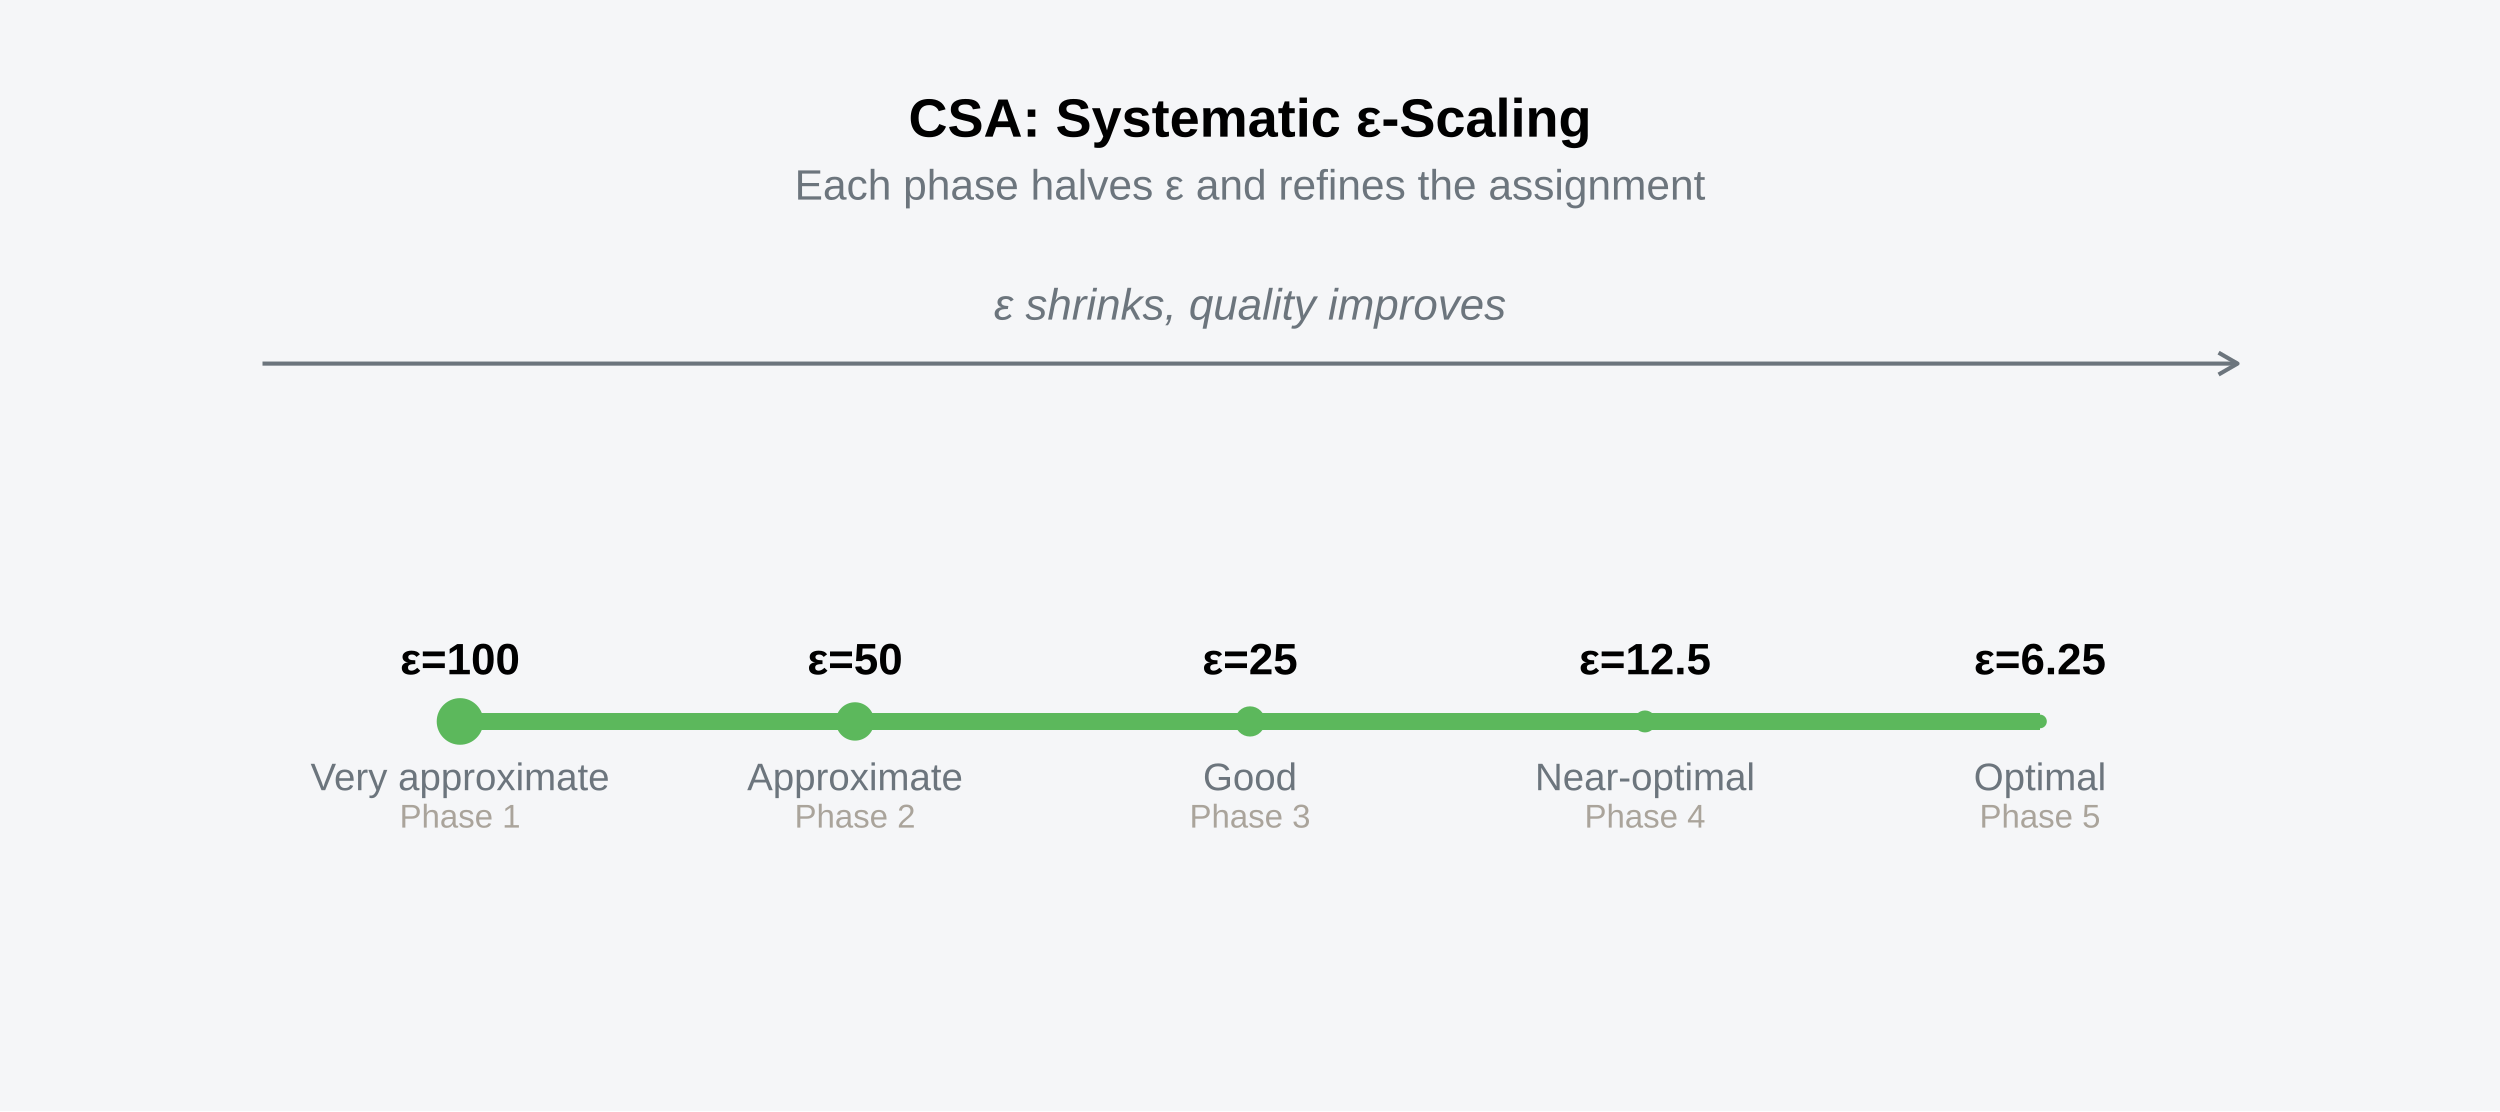
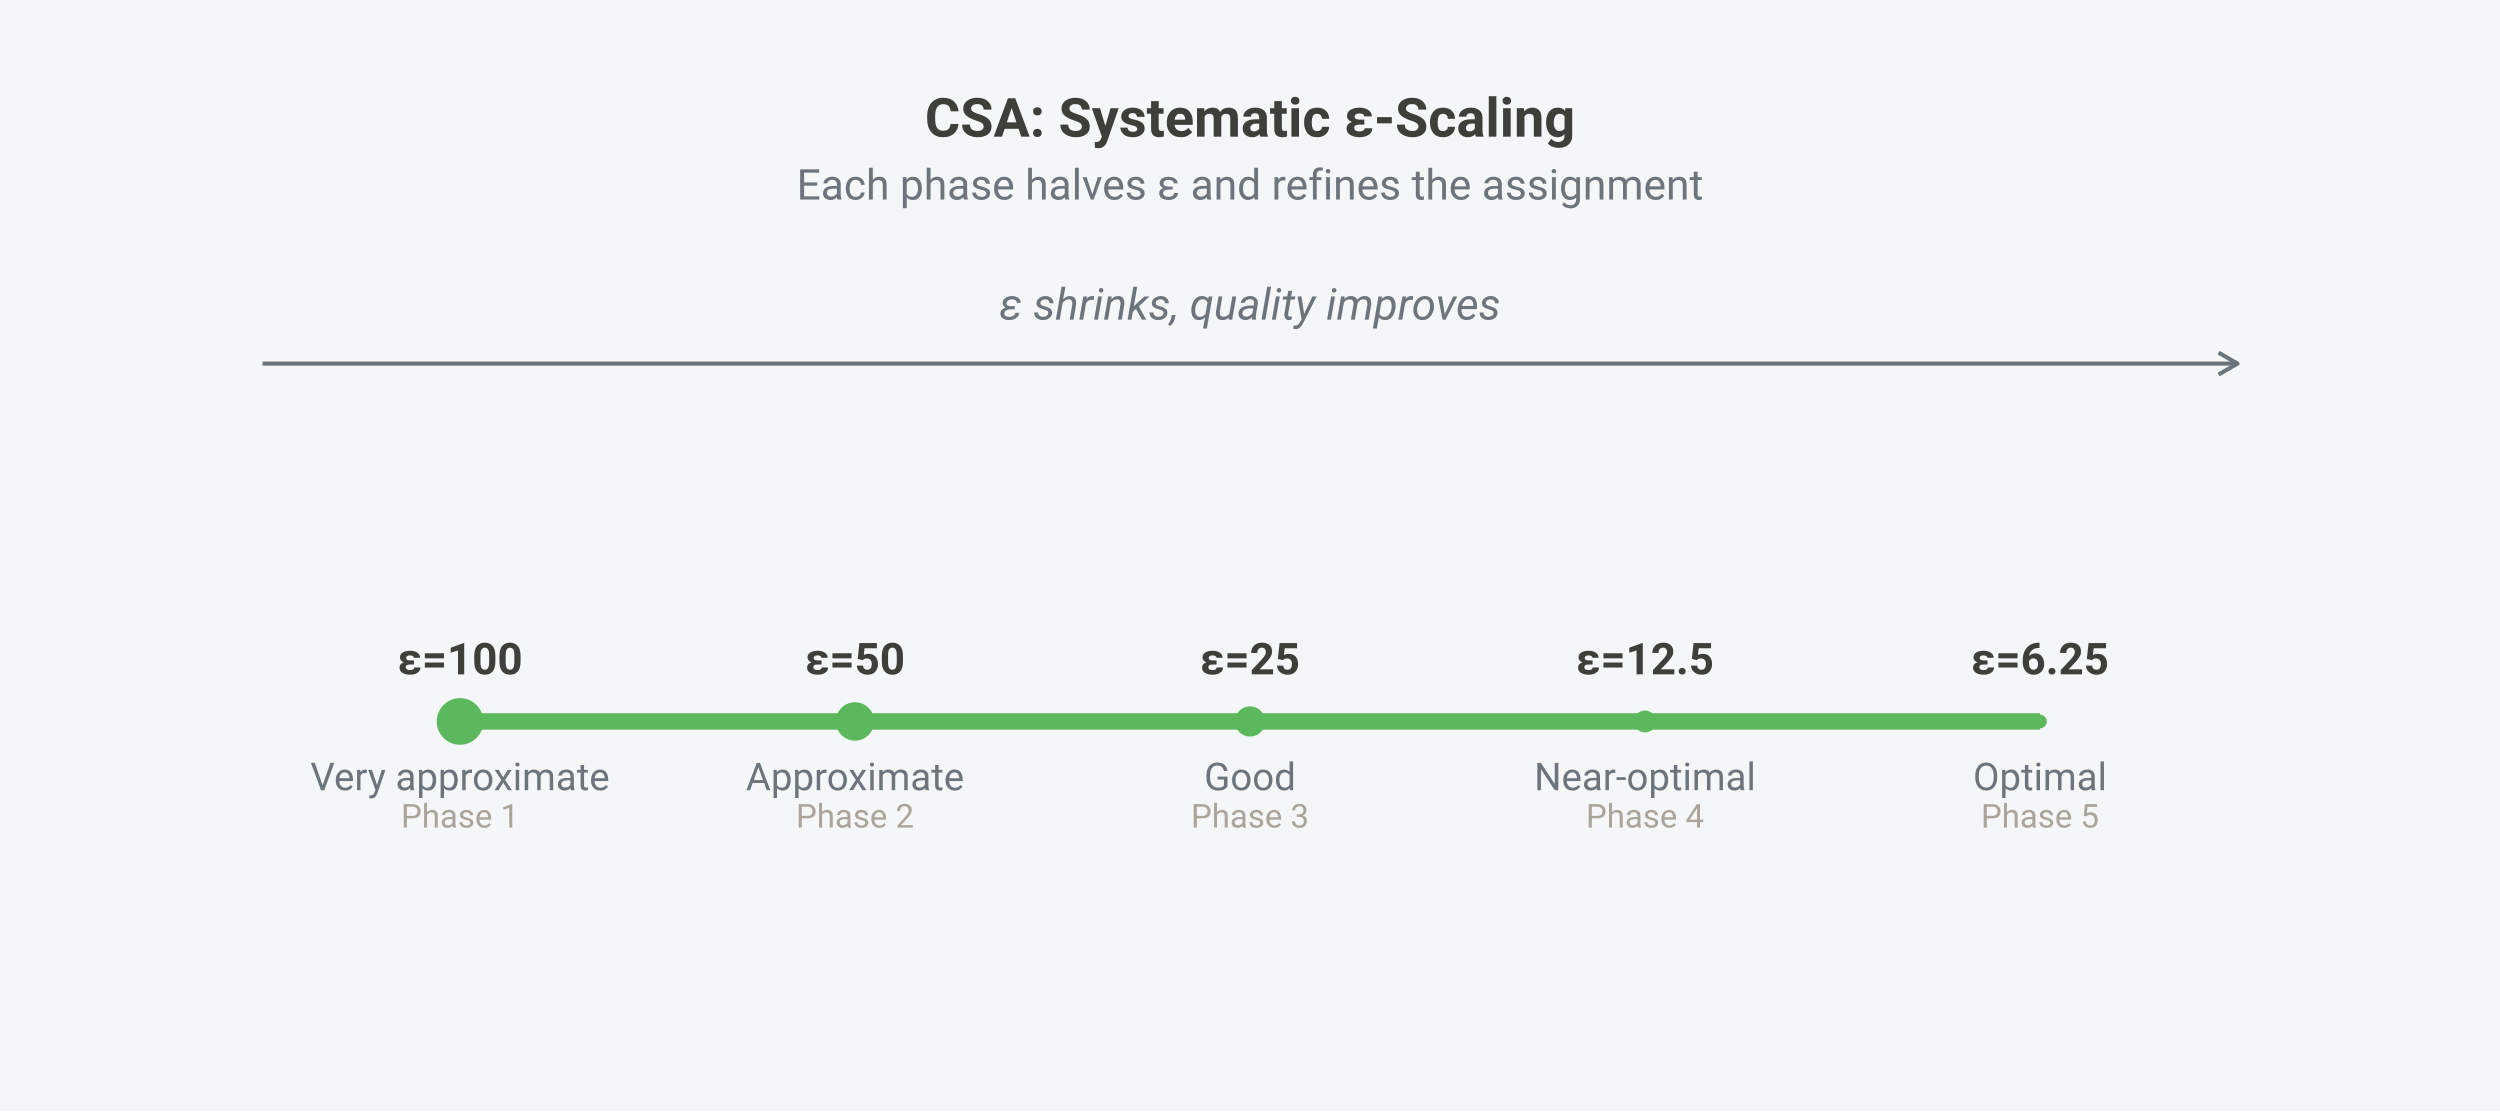
<svg xmlns="http://www.w3.org/2000/svg" width="648.00pt" height="288.00pt" viewBox="0 0 648.00 288.00">
  <g class="svglite">
    <defs>
      <style type="text/css">
-     .svglite line, .svglite polyline, .svglite polygon, .svglite path, .svglite rect, .svglite circle {
+     /* theme-aware-processed */
+     .svglite line, .svglite polyline, .svglite polygon, .svglite path, .svglite circle {
      fill: none;
-       stroke: #000000;
+       stroke: #3E3F3A;
+       stroke-linecap: round;
+       stroke-linejoin: round;
+       stroke-miterlimit: 10.00;
+     }
+     .svglite &gt; g &gt; rect {
+       fill: none;
+       stroke: #3E3F3A;
      stroke-linecap: round;
      stroke-linejoin: round;
      stroke-miterlimit: 10.00;
    }
    .svglite text {
      white-space: pre;
+       fill: #3E3F3A;
    }
    .svglite g.glyphgroup path {
      fill: inherit;
      stroke: none;
    }
  </style>
    </defs>
    <rect width="100%" height="100%" style="stroke: none; fill: #F5F6F8;" />
    <defs>
      <clipPath id="cpMC4wMHw2NDguMDB8MC4wMHwyODguMDA=">
        <rect x="0.00" y="0.00" width="648.00" height="288.00" />
      </clipPath>
    </defs>
    <g clip-path="url(#cpMC4wMHw2NDguMDB8MC4wMHwyODguMDA=)">
-       <rect x="0.00" y="0.00" width="648.00" height="288.00" style="stroke-width: 0.00; stroke: none;" />
-     </g>
+       <rect x="0.00" y="0.00" width="648.00" height="288.00" style="stroke-width: 0.00; stroke: none;" /> fill: #F5F6F8;' /&gt;
+ </g>
    <defs>
      <clipPath id="cpMTkuOTN8NjI4LjA3fDU0LjA1fDI1OC4xMQ==">
        <rect x="19.93" y="54.05" width="608.15" height="204.07" />
      </clipPath>
    </defs>
    <g clip-path="url(#cpMTkuOTN8NjI4LjA3fDU0LjA1fDI1OC4xMQ==)">
      <line x1="119.24" y1="187.00" x2="528.76" y2="187.00" style="stroke-width: 4.27; stroke: #5CB85C; stroke-linecap: butt;" />
-       <line x1="119.24" y1="187.00" x2="528.76" y2="187.00" style="stroke-width: 4.27; stroke: #5CB85C; stroke-linecap: butt;" />
-       <line x1="119.24" y1="187.00" x2="528.76" y2="187.00" style="stroke-width: 4.27; stroke: #5CB85C; stroke-linecap: butt;" />
-       <line x1="119.24" y1="187.00" x2="528.76" y2="187.00" style="stroke-width: 4.27; stroke: #5CB85C; stroke-linecap: butt;" />
-       <line x1="119.24" y1="187.00" x2="528.76" y2="187.00" style="stroke-width: 4.27; stroke: #5CB85C; stroke-linecap: butt;" />
      <circle cx="119.24" cy="187.00" r="5.69" style="stroke-width: 0.71; stroke: #5CB85C; fill: #5CB85C;" />
      <circle cx="221.62" cy="187.00" r="4.62" style="stroke-width: 0.71; stroke: #5CB85C; fill: #5CB85C;" />
      <circle cx="324.00" cy="187.00" r="3.56" style="stroke-width: 0.71; stroke: #5CB85C; fill: #5CB85C;" />
      <circle cx="426.38" cy="187.00" r="2.49" style="stroke-width: 0.71; stroke: #5CB85C; fill: #5CB85C;" />
      <circle cx="528.76" cy="187.00" r="1.42" style="stroke-width: 0.71; stroke: #5CB85C; fill: #5CB85C;" />
-       <text x="119.24" y="174.78" text-anchor="middle" style="font-size: 11.38px; font-weight: bold; font-family: &quot;Arial&quot;;" textLength="31.03px" lengthAdjust="spacingAndGlyphs">ε=100</text>
-       <text x="221.62" y="174.78" text-anchor="middle" style="font-size: 11.38px; font-weight: bold; font-family: &quot;Arial&quot;;" textLength="24.70px" lengthAdjust="spacingAndGlyphs">ε=50</text>
-       <text x="324.00" y="174.78" text-anchor="middle" style="font-size: 11.38px; font-weight: bold; font-family: &quot;Arial&quot;;" textLength="24.70px" lengthAdjust="spacingAndGlyphs">ε=25</text>
-       <text x="426.38" y="174.78" text-anchor="middle" style="font-size: 11.38px; font-weight: bold; font-family: &quot;Arial&quot;;" textLength="34.19px" lengthAdjust="spacingAndGlyphs">ε=12.5</text>
-       <text x="528.76" y="174.78" text-anchor="middle" style="font-size: 11.38px; font-weight: bold; font-family: &quot;Arial&quot;;" textLength="34.19px" lengthAdjust="spacingAndGlyphs">ε=6.25</text>
-       <text x="119.24" y="204.82" text-anchor="middle" style="font-size: 9.96px;fill: #6C757D; font-family: &quot;Arial&quot;;" textLength="77.45px" lengthAdjust="spacingAndGlyphs">Very approximate</text>
-       <text x="221.62" y="204.82" text-anchor="middle" style="font-size: 9.96px;fill: #6C757D; font-family: &quot;Arial&quot;;" textLength="55.88px" lengthAdjust="spacingAndGlyphs">Approximate</text>
-       <text x="324.00" y="204.82" text-anchor="middle" style="font-size: 9.96px;fill: #6C757D; font-family: &quot;Arial&quot;;" textLength="24.33px" lengthAdjust="spacingAndGlyphs">Good</text>
-       <text x="426.38" y="204.82" text-anchor="middle" style="font-size: 9.96px;fill: #6C757D; font-family: &quot;Arial&quot;;" textLength="56.97px" lengthAdjust="spacingAndGlyphs">Near-optimal</text>
-       <text x="528.76" y="204.82" text-anchor="middle" style="font-size: 9.96px;fill: #6C757D; font-family: &quot;Arial&quot;;" textLength="34.30px" lengthAdjust="spacingAndGlyphs">Optimal</text>
-       <text x="119.24" y="214.51" text-anchor="middle" style="font-size: 8.54px;fill: #AAA49B; font-family: &quot;Arial&quot;;" textLength="31.33px" lengthAdjust="spacingAndGlyphs">Phase 1</text>
-       <text x="221.62" y="214.51" text-anchor="middle" style="font-size: 8.54px;fill: #AAA49B; font-family: &quot;Arial&quot;;" textLength="31.33px" lengthAdjust="spacingAndGlyphs">Phase 2</text>
-       <text x="324.00" y="214.51" text-anchor="middle" style="font-size: 8.54px;fill: #AAA49B; font-family: &quot;Arial&quot;;" textLength="31.33px" lengthAdjust="spacingAndGlyphs">Phase 3</text>
-       <text x="426.38" y="214.51" text-anchor="middle" style="font-size: 8.54px;fill: #AAA49B; font-family: &quot;Arial&quot;;" textLength="31.33px" lengthAdjust="spacingAndGlyphs">Phase 4</text>
-       <text x="528.76" y="214.51" text-anchor="middle" style="font-size: 8.54px;fill: #AAA49B; font-family: &quot;Arial&quot;;" textLength="31.33px" lengthAdjust="spacingAndGlyphs">Phase 5</text>
+       <text x="119.24" y="174.78" text-anchor="middle" style="font-size: 11.38px; font-weight: bold; font-family: &quot;Roboto&quot;, -apple-system, BlinkMacSystemFont, &quot;Segoe UI&quot;, system-ui, sans-serif;" textLength="31.03px" lengthAdjust="spacingAndGlyphs">ε=100</text>
+       <text x="221.62" y="174.78" text-anchor="middle" style="font-size: 11.38px; font-weight: bold; font-family: &quot;Roboto&quot;, -apple-system, BlinkMacSystemFont, &quot;Segoe UI&quot;, system-ui, sans-serif;" textLength="24.70px" lengthAdjust="spacingAndGlyphs">ε=50</text>
+       <text x="324.00" y="174.78" text-anchor="middle" style="font-size: 11.38px; font-weight: bold; font-family: &quot;Roboto&quot;, -apple-system, BlinkMacSystemFont, &quot;Segoe UI&quot;, system-ui, sans-serif;" textLength="24.70px" lengthAdjust="spacingAndGlyphs">ε=25</text>
+       <text x="426.38" y="174.78" text-anchor="middle" style="font-size: 11.38px; font-weight: bold; font-family: &quot;Roboto&quot;, -apple-system, BlinkMacSystemFont, &quot;Segoe UI&quot;, system-ui, sans-serif;" textLength="34.19px" lengthAdjust="spacingAndGlyphs">ε=12.5</text>
+       <text x="528.76" y="174.78" text-anchor="middle" style="font-size: 11.38px; font-weight: bold; font-family: &quot;Roboto&quot;, -apple-system, BlinkMacSystemFont, &quot;Segoe UI&quot;, system-ui, sans-serif;" textLength="34.19px" lengthAdjust="spacingAndGlyphs">ε=6.25</text>
+       <text x="119.24" y="204.82" text-anchor="middle" style="font-size: 9.96px;fill: #6C757D; font-family: &quot;Roboto&quot;, -apple-system, BlinkMacSystemFont, &quot;Segoe UI&quot;, system-ui, sans-serif;" textLength="77.45px" lengthAdjust="spacingAndGlyphs">Very approximate</text>
+       <text x="221.62" y="204.82" text-anchor="middle" style="font-size: 9.96px;fill: #6C757D; font-family: &quot;Roboto&quot;, -apple-system, BlinkMacSystemFont, &quot;Segoe UI&quot;, system-ui, sans-serif;" textLength="55.88px" lengthAdjust="spacingAndGlyphs">Approximate</text>
+       <text x="324.00" y="204.82" text-anchor="middle" style="font-size: 9.96px;fill: #6C757D; font-family: &quot;Roboto&quot;, -apple-system, BlinkMacSystemFont, &quot;Segoe UI&quot;, system-ui, sans-serif;" textLength="24.33px" lengthAdjust="spacingAndGlyphs">Good</text>
+       <text x="426.38" y="204.82" text-anchor="middle" style="font-size: 9.96px;fill: #6C757D; font-family: &quot;Roboto&quot;, -apple-system, BlinkMacSystemFont, &quot;Segoe UI&quot;, system-ui, sans-serif;" textLength="56.97px" lengthAdjust="spacingAndGlyphs">Near-optimal</text>
+       <text x="528.76" y="204.82" text-anchor="middle" style="font-size: 9.96px;fill: #6C757D; font-family: &quot;Roboto&quot;, -apple-system, BlinkMacSystemFont, &quot;Segoe UI&quot;, system-ui, sans-serif;" textLength="34.30px" lengthAdjust="spacingAndGlyphs">Optimal</text>
+       <text x="119.24" y="214.51" text-anchor="middle" style="font-size: 8.54px;fill: #AAA49B; font-family: &quot;Roboto&quot;, -apple-system, BlinkMacSystemFont, &quot;Segoe UI&quot;, system-ui, sans-serif;" textLength="31.33px" lengthAdjust="spacingAndGlyphs">Phase 1</text>
+       <text x="221.62" y="214.51" text-anchor="middle" style="font-size: 8.54px;fill: #AAA49B; font-family: &quot;Roboto&quot;, -apple-system, BlinkMacSystemFont, &quot;Segoe UI&quot;, system-ui, sans-serif;" textLength="31.33px" lengthAdjust="spacingAndGlyphs">Phase 2</text>
+       <text x="324.00" y="214.51" text-anchor="middle" style="font-size: 8.54px;fill: #AAA49B; font-family: &quot;Roboto&quot;, -apple-system, BlinkMacSystemFont, &quot;Segoe UI&quot;, system-ui, sans-serif;" textLength="31.33px" lengthAdjust="spacingAndGlyphs">Phase 3</text>
+       <text x="426.38" y="214.51" text-anchor="middle" style="font-size: 8.54px;fill: #AAA49B; font-family: &quot;Roboto&quot;, -apple-system, BlinkMacSystemFont, &quot;Segoe UI&quot;, system-ui, sans-serif;" textLength="31.33px" lengthAdjust="spacingAndGlyphs">Phase 4</text>
+       <text x="528.76" y="214.51" text-anchor="middle" style="font-size: 8.54px;fill: #AAA49B; font-family: &quot;Roboto&quot;, -apple-system, BlinkMacSystemFont, &quot;Segoe UI&quot;, system-ui, sans-serif;" textLength="31.33px" lengthAdjust="spacingAndGlyphs">Phase 5</text>
      <line x1="68.04" y1="94.24" x2="579.96" y2="94.24" style="stroke-width: 1.07; stroke: #6C757D; stroke-linecap: butt;" />
      <polyline points="575.05,97.08 579.96,94.24 575.05,91.41 " style="stroke-width: 1.07; stroke: #6C757D; stroke-linecap: butt;" />
-       <text x="324.00" y="82.85" text-anchor="middle" style="font-size: 11.38px; font-style: italic;fill: #6C757D; font-family: &quot;Arial&quot;;" textLength="132.69px" lengthAdjust="spacingAndGlyphs">ε shrinks, quality improves</text>
+       <text x="324.00" y="82.85" text-anchor="middle" style="font-size: 11.38px; font-style: italic;fill: #6C757D; font-family: &quot;Roboto&quot;, -apple-system, BlinkMacSystemFont, &quot;Segoe UI&quot;, system-ui, sans-serif;" textLength="132.69px" lengthAdjust="spacingAndGlyphs">ε shrinks, quality improves</text>
    </g>
    <g clip-path="url(#cpMC4wMHw2NDguMDB8MC4wMHwyODguMDA=)">
-       <text x="324.00" y="51.73" text-anchor="middle" style="font-size: 11.00px;fill: #6C757D; font-family: &quot;Arial&quot;;" textLength="236.25px" lengthAdjust="spacingAndGlyphs">Each phase halves ε and refines the assignment</text>
-       <text x="324.00" y="35.43" text-anchor="middle" style="font-size: 14.00px; font-weight: bold; font-family: &quot;Arial&quot;;" textLength="176.98px" lengthAdjust="spacingAndGlyphs">CSA: Systematic ε-Scaling</text>
+       <text x="324.00" y="51.73" text-anchor="middle" style="font-size: 11.00px;fill: #6C757D; font-family: &quot;Roboto&quot;, -apple-system, BlinkMacSystemFont, &quot;Segoe UI&quot;, system-ui, sans-serif;" textLength="236.25px" lengthAdjust="spacingAndGlyphs">Each phase halves ε and refines the assignment</text>
+       <text x="324.00" y="35.43" text-anchor="middle" style="font-size: 14.00px; font-weight: bold; font-family: &quot;Roboto&quot;, -apple-system, BlinkMacSystemFont, &quot;Segoe UI&quot;, system-ui, sans-serif;" textLength="176.98px" lengthAdjust="spacingAndGlyphs">CSA: Systematic ε-Scaling</text>
    </g>
  </g>
</svg>
